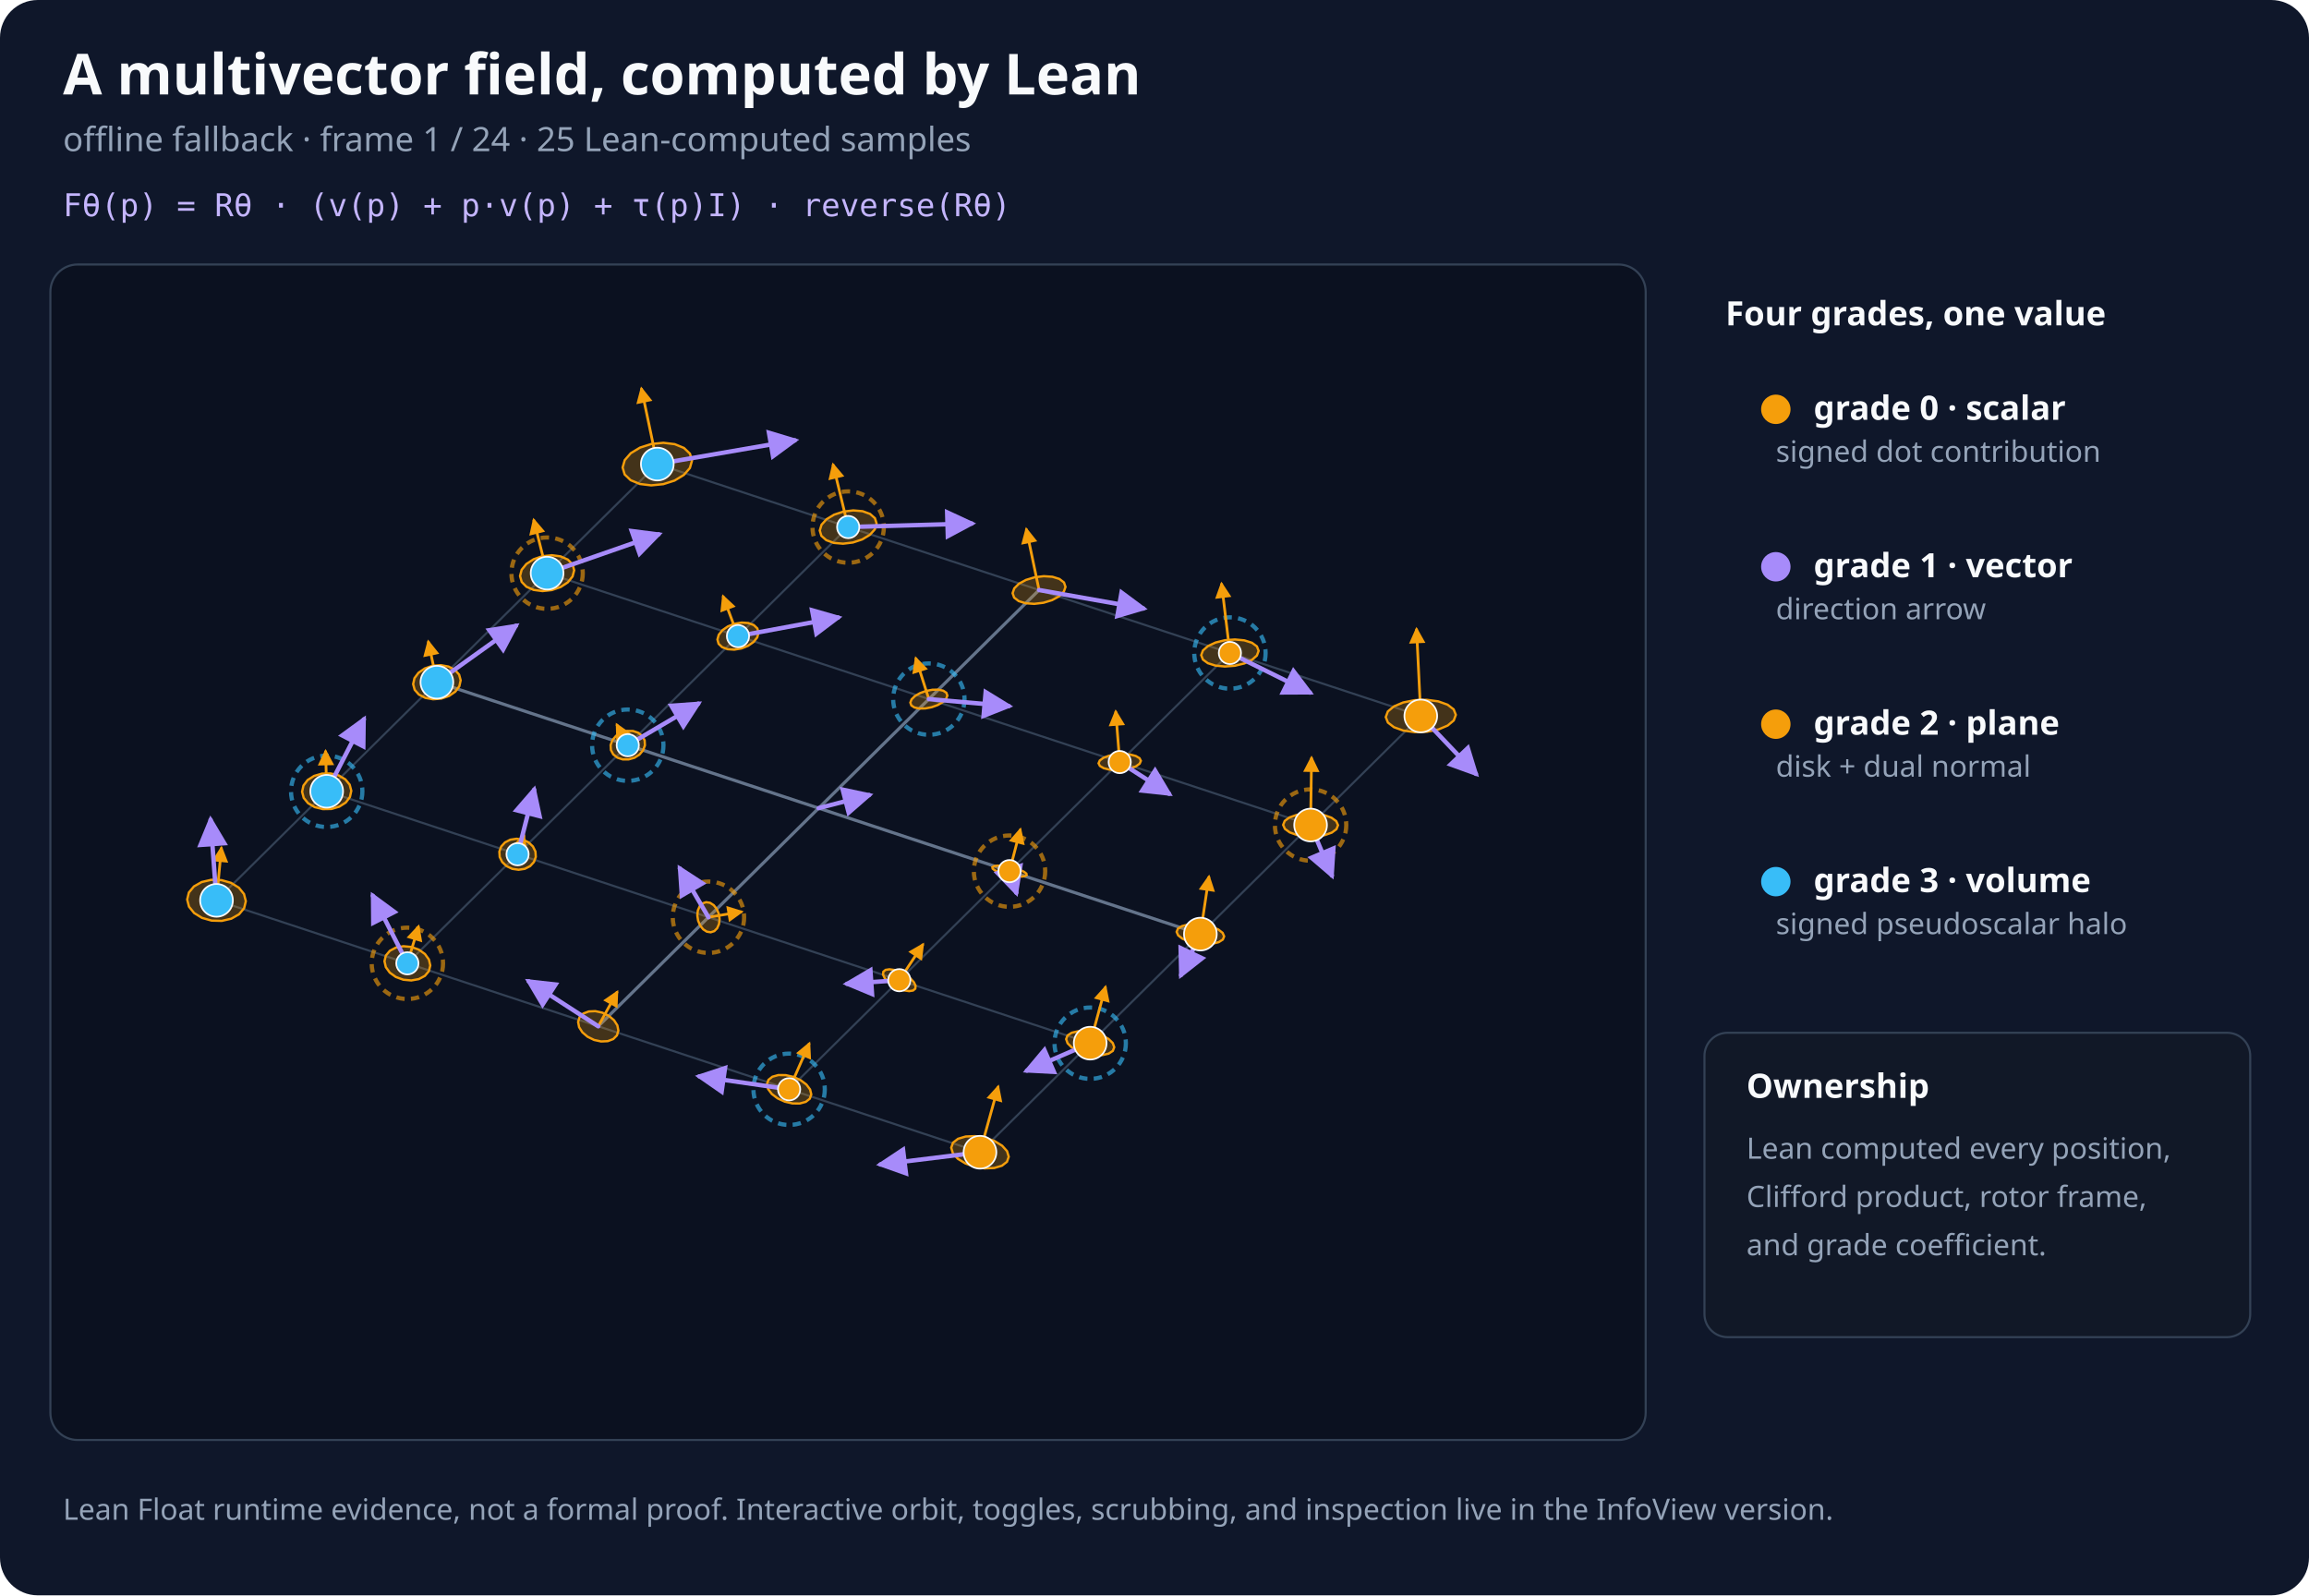
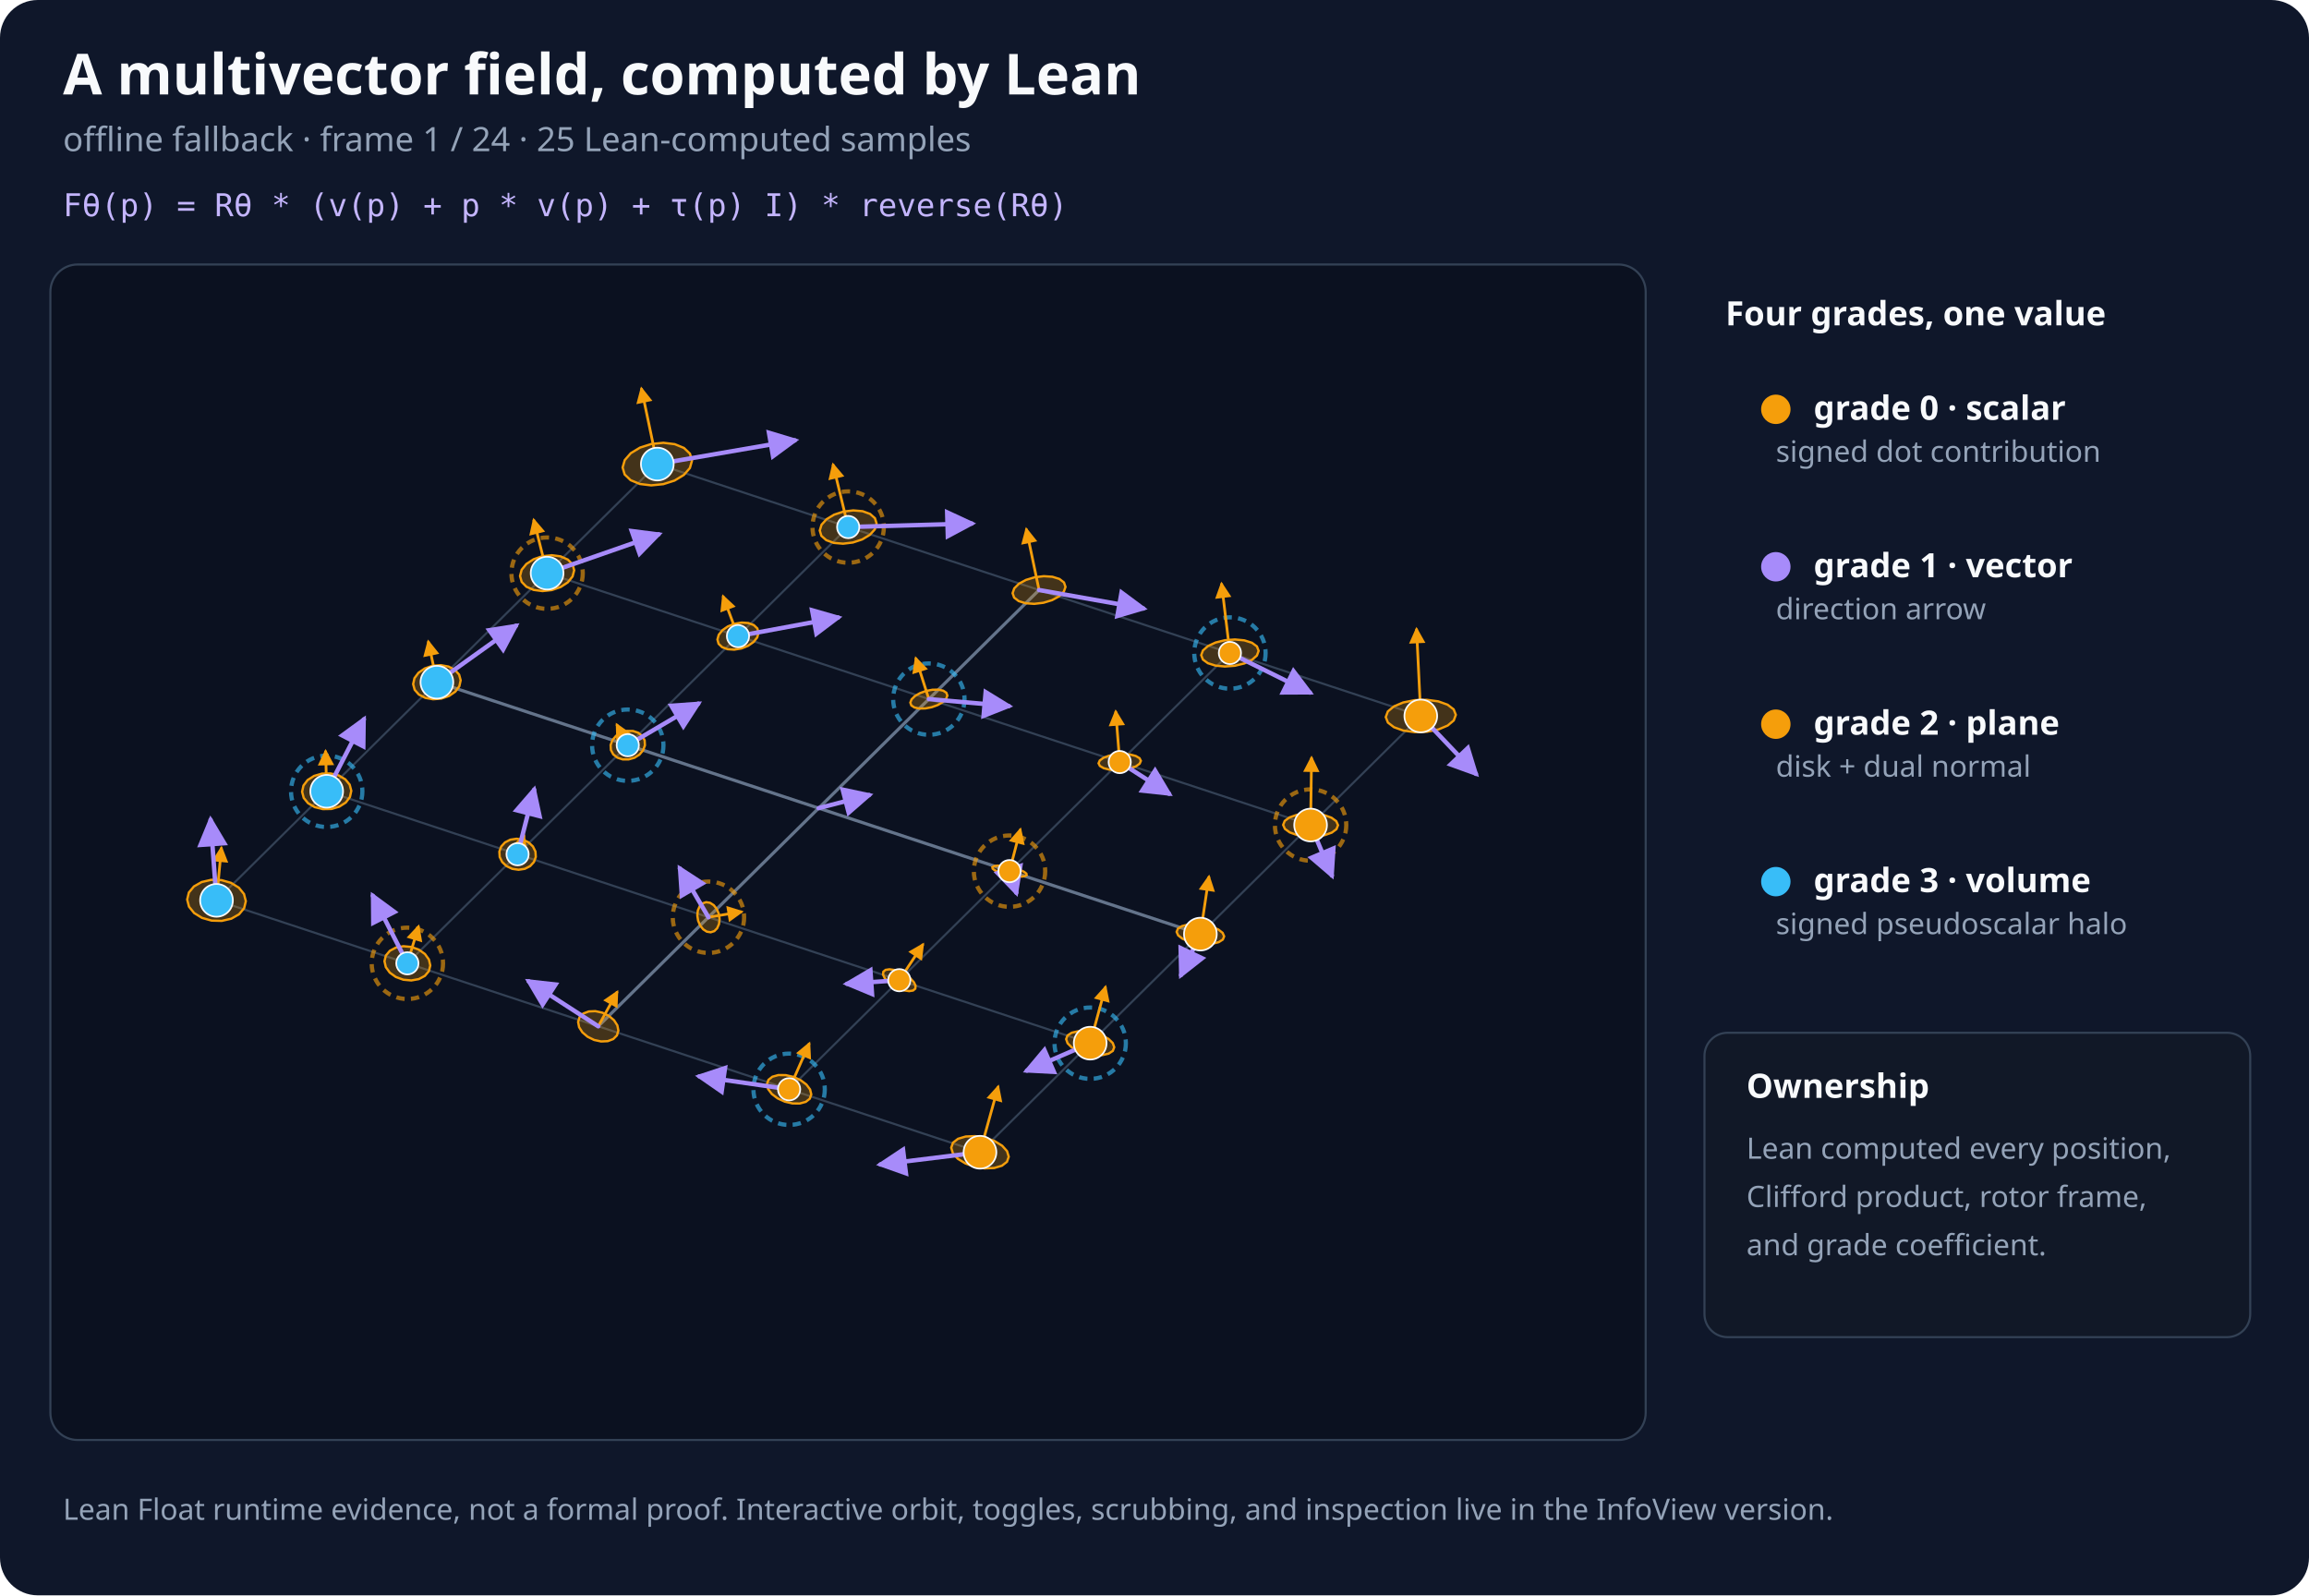
<svg xmlns="http://www.w3.org/2000/svg" width="1100" height="760" viewBox="0 0 1100 760">
  <defs>
    <marker id="arrow-purple" markerWidth="7" markerHeight="7" refX="6" refY="3.5" orient="auto">
      <path d="M0,0 L0,7 L7,3.5 z" fill="#a78bfa" />
    </marker>
    <marker id="arrow-warm" markerWidth="6" markerHeight="6" refX="5" refY="3" orient="auto">
      <path d="M0,0 L0,6 L6,3 z" fill="#f59e0b" />
    </marker>
-     <marker id="arrow-cool" markerWidth="6" markerHeight="6" refX="5" refY="3" orient="auto">
-       <path d="M0,0 L0,6 L6,3 z" fill="#38bdf8" />
-     </marker>
    <style>.title{font:700 27px system-ui,sans-serif;fill:#f8fafc}.subtitle{font:16px system-ui,sans-serif;fill:#94a3b8}.formula{font:15px ui-monospace,monospace;fill:#c4b5fd}.legend-label{font:700 16px system-ui,sans-serif;fill:#f8fafc}.legend-detail{font:14px system-ui,sans-serif;fill:#94a3b8}.footer{font:14px system-ui,sans-serif;fill:#94a3b8}</style>
  </defs>
  <rect width="1100" height="760" rx="18" fill="#0f172a" />
  <rect x="24" y="126" width="760" height="560" rx="13" fill="#0b1120" stroke="#334155" />
  <text x="30" y="45" class="title">A multivector field, computed by Lean</text>
  <text x="30" y="72" class="subtitle">offline fallback · frame 1 / 24 · 25 Lean-computed samples</text>
-   <text x="30" y="103" class="formula">Fθ(p) = Rθ · (v(p) + p·v(p) + τ(p)I) · reverse(Rθ)</text>
+   <text x="30" y="103" class="formula">Fθ(p) = Rθ * (v(p) + p * v(p) + τ(p) I) * reverse(Rθ)</text>
  <line class="grid" x1="313.14" y1="221.08" x2="103.14" y2="428.92" stroke="#334155" stroke-width="1" stroke-linecap="round" />
  <line class="grid" x1="404.07" y1="251.08" x2="194.07" y2="458.92" stroke="#334155" stroke-width="1" stroke-linecap="round" />
  <line class="grid" x1="495" y1="281.08" x2="285" y2="488.92" stroke="#64748b" stroke-width="1.5" stroke-linecap="round" />
  <line class="grid" x1="585.93" y1="311.08" x2="375.93" y2="518.92" stroke="#334155" stroke-width="1" stroke-linecap="round" />
  <line class="grid" x1="676.86" y1="341.08" x2="466.86" y2="548.92" stroke="#334155" stroke-width="1" stroke-linecap="round" />
  <line class="grid" x1="313.14" y1="221.08" x2="676.86" y2="341.08" stroke="#334155" stroke-width="1" stroke-linecap="round" />
  <line class="grid" x1="260.64" y1="273.04" x2="624.36" y2="393.04" stroke="#334155" stroke-width="1" stroke-linecap="round" />
  <line class="grid" x1="208.14" y1="325" x2="571.86" y2="445" stroke="#64748b" stroke-width="1.5" stroke-linecap="round" />
  <line class="grid" x1="155.64" y1="376.96" x2="519.36" y2="496.96" stroke="#334155" stroke-width="1" stroke-linecap="round" />
  <line class="grid" x1="103.14" y1="428.92" x2="466.86" y2="548.92" stroke="#334155" stroke-width="1" stroke-linecap="round" />
  <g>
    <polygon points="304.83,230.56 300.44,228.76 297.59,226.04 296.61,222.71 297.62,219.19 300.5,215.9 304.91,213.23 310.31,211.51 316.06,210.94 321.45,211.6 325.84,213.4 328.69,216.12 329.67,219.45 328.66,222.97 325.78,226.26 321.37,228.93 315.97,230.65 310.22,231.22" fill="#f59e0b" fill-opacity="0.24" stroke="#f59e0b" stroke-width="1.1" />
    <line class="grade-two-normal" x1="313.14" y1="221.08" x2="305.64" y2="185.38" stroke="#f59e0b" stroke-width="1.3" stroke-linecap="round" marker-end="url(#arrow-warm)" />
    <line class="grade-one-vector" x1="313.14" y1="221.08" x2="378.68" y2="209.78" stroke="#a78bfa" stroke-width="2.1" stroke-linecap="round" marker-end="url(#arrow-purple)" />
    <circle cx="313.14" cy="221.08" r="7.8" fill="#38bdf8" stroke="#f8fafc" stroke-width="0.8" />
  </g>
  <g>
    <circle cx="404.07" cy="251.08" r="17" fill="none" stroke="#f59e0b" stroke-width="2" stroke-opacity="0.62" stroke-dasharray="4 3" />
    <polygon points="397.22,258.63 393.64,257.33 391.31,255.28 390.53,252.73 391.38,249.97 393.76,247.35 397.38,245.18 401.81,243.72 406.51,243.15 410.92,243.53 414.5,244.83 416.83,246.88 417.61,249.43 416.76,252.19 414.38,254.81 410.76,256.98 406.33,258.44 401.63,259.01" fill="#f59e0b" fill-opacity="0.24" stroke="#f59e0b" stroke-width="1.1" />
    <line class="grade-two-normal" x1="404.07" y1="251.08" x2="396.92" y2="221.54" stroke="#f59e0b" stroke-width="1.3" stroke-linecap="round" marker-end="url(#arrow-warm)" />
    <line class="grade-one-vector" x1="404.07" y1="251.08" x2="462.93" y2="249.41" stroke="#a78bfa" stroke-width="2.1" stroke-linecap="round" marker-end="url(#arrow-purple)" />
    <circle cx="404.07" cy="251.08" r="5.3" fill="#38bdf8" stroke="#f8fafc" stroke-width="0.8" />
  </g>
  <g>
    <polygon points="488.62,287.39 485.29,286.35 483.13,284.68 482.4,282.57 483.2,280.28 485.41,278.09 488.78,276.26 492.9,275.01 497.28,274.49 501.38,274.77 504.71,275.81 506.87,277.48 507.6,279.59 506.8,281.88 504.59,284.07 501.22,285.9 497.1,287.15 492.72,287.67" fill="#f59e0b" fill-opacity="0.24" stroke="#f59e0b" stroke-width="1.1" />
    <line class="grade-two-normal" x1="495" y1="281.08" x2="488.99" y2="252.32" stroke="#f59e0b" stroke-width="1.3" stroke-linecap="round" marker-end="url(#arrow-warm)" />
    <line class="grade-one-vector" x1="495" y1="281.08" x2="544.68" y2="289.88" stroke="#a78bfa" stroke-width="2.1" stroke-linecap="round" marker-end="url(#arrow-purple)" />
  </g>
  <g>
    <circle cx="585.93" cy="311.08" r="17" fill="none" stroke="#38bdf8" stroke-width="2" stroke-opacity="0.62" stroke-dasharray="4 3" />
    <polygon points="579.08,317.1 575.44,315.95 573.07,314.22 572.25,312.1 573.08,309.87 575.46,307.78 579.1,306.09 583.57,305 588.32,304.64 592.78,305.06 596.42,306.21 598.79,307.94 599.61,310.06 598.78,312.29 596.4,314.38 592.76,316.07 588.29,317.16 583.54,317.52" fill="#f59e0b" fill-opacity="0.24" stroke="#f59e0b" stroke-width="1.1" />
    <line class="grade-two-normal" x1="585.93" y1="311.08" x2="581.98" y2="278.36" stroke="#f59e0b" stroke-width="1.3" stroke-linecap="round" marker-end="url(#arrow-warm)" />
    <line class="grade-one-vector" x1="585.93" y1="311.08" x2="624.05" y2="329.93" stroke="#a78bfa" stroke-width="2.1" stroke-linecap="round" marker-end="url(#arrow-purple)" />
    <circle cx="585.93" cy="311.08" r="5.3" fill="#f59e0b" stroke="#f8fafc" stroke-width="0.8" />
  </g>
  <g>
    <polygon points="668.55,348.04 664.1,346.45 661.19,344.22 660.17,341.61 661.16,338.93 664.04,336.52 668.47,334.65 673.92,333.56 679.71,333.38 685.17,334.12 689.62,335.71 692.53,337.94 693.55,340.55 692.56,343.23 689.68,345.64 685.25,347.51 679.8,348.6 674.01,348.78" fill="#f59e0b" fill-opacity="0.24" stroke="#f59e0b" stroke-width="1.1" />
    <line class="grade-two-normal" x1="676.86" y1="341.08" x2="674.85" y2="299.95" stroke="#f59e0b" stroke-width="1.3" stroke-linecap="round" marker-end="url(#arrow-warm)" />
    <line class="grade-one-vector" x1="676.86" y1="341.08" x2="703.13" y2="368.65" stroke="#a78bfa" stroke-width="2.1" stroke-linecap="round" marker-end="url(#arrow-purple)" />
    <circle cx="676.86" cy="341.08" r="7.8" fill="#f59e0b" stroke="#f8fafc" stroke-width="0.8" />
  </g>
  <g>
    <circle cx="260.64" cy="273.04" r="17" fill="none" stroke="#f59e0b" stroke-width="2" stroke-opacity="0.62" stroke-dasharray="4 3" />
    <polygon points="254.2,281.02 250.77,279.51 248.53,277.21 247.74,274.41 248.51,271.45 250.75,268.68 254.18,266.43 258.39,264.98 262.86,264.5 267.08,265.06 270.51,266.57 272.75,268.87 273.54,271.67 272.77,274.63 270.53,277.4 267.1,279.65 262.89,281.1 258.42,281.58" fill="#f59e0b" fill-opacity="0.24" stroke="#f59e0b" stroke-width="1.1" />
    <line class="grade-two-normal" x1="260.64" y1="273.04" x2="254.34" y2="247.92" stroke="#f59e0b" stroke-width="1.3" stroke-linecap="round" marker-end="url(#arrow-warm)" />
    <line class="grade-one-vector" x1="260.64" y1="273.04" x2="313.74" y2="254.54" stroke="#a78bfa" stroke-width="2.1" stroke-linecap="round" marker-end="url(#arrow-purple)" />
    <circle cx="260.64" cy="273.04" r="7.8" fill="#38bdf8" stroke="#f8fafc" stroke-width="0.8" />
  </g>
  <g>
    <polygon points="346.61,309.27 344.02,308.3 342.34,306.7 341.78,304.65 342.4,302.42 344.12,300.25 346.74,298.43 349.95,297.16 353.35,296.6 356.53,296.81 359.12,297.78 360.8,299.38 361.36,301.43 360.74,303.66 359.02,305.83 356.4,307.65 353.19,308.92 349.79,309.48" fill="#f59e0b" fill-opacity="0.24" stroke="#f59e0b" stroke-width="1.1" />
    <line class="grade-two-normal" x1="351.57" y1="303.04" x2="344.55" y2="284.3" stroke="#f59e0b" stroke-width="1.3" stroke-linecap="round" marker-end="url(#arrow-warm)" />
    <line class="grade-one-vector" x1="351.57" y1="303.04" x2="399.27" y2="294.18" stroke="#a78bfa" stroke-width="2.1" stroke-linecap="round" marker-end="url(#arrow-purple)" />
    <circle cx="351.57" cy="303.04" r="5.3" fill="#38bdf8" stroke="#f8fafc" stroke-width="0.8" />
  </g>
  <g>
    <circle cx="442.5" cy="333.04" r="17" fill="none" stroke="#38bdf8" stroke-width="2" stroke-opacity="0.62" stroke-dasharray="4 3" />
    <polygon points="437.95,337.54 435.64,337.04 434.16,336.06 433.68,334.72 434.27,333.17 435.85,331.61 438.23,330.22 441.13,329.17 444.19,328.59 447.05,328.54 449.36,329.04 450.84,330.02 451.32,331.36 450.73,332.91 449.15,334.47 446.77,335.86 443.87,336.91 440.81,337.49" fill="#f59e0b" fill-opacity="0.24" stroke="#f59e0b" stroke-width="1.1" />
    <line class="grade-two-normal" x1="442.5" y1="333.04" x2="436.37" y2="313.81" stroke="#f59e0b" stroke-width="1.3" stroke-linecap="round" marker-end="url(#arrow-warm)" />
    <line class="grade-one-vector" x1="442.5" y1="333.04" x2="480.58" y2="336.37" stroke="#a78bfa" stroke-width="2.1" stroke-linecap="round" marker-end="url(#arrow-purple)" />
  </g>
  <g>
    <polygon points="528.47,366.64 525.77,365.94 523.99,364.89 523.35,363.62 523.93,362.28 525.66,361.03 528.32,360.02 531.6,359.38 535.1,359.18 538.39,359.44 541.09,360.14 542.87,361.19 543.51,362.46 542.93,363.8 541.2,365.05 538.54,366.06 535.26,366.7 531.76,366.9" fill="#f59e0b" fill-opacity="0.24" stroke="#f59e0b" stroke-width="1.1" />
    <line class="grade-two-normal" x1="533.43" y1="363.04" x2="531.55" y2="339.22" stroke="#f59e0b" stroke-width="1.3" stroke-linecap="round" marker-end="url(#arrow-warm)" />
    <line class="grade-one-vector" x1="533.43" y1="363.04" x2="556.94" y2="378.12" stroke="#a78bfa" stroke-width="2.1" stroke-linecap="round" marker-end="url(#arrow-purple)" />
    <circle cx="533.43" cy="363.04" r="5.3" fill="#f59e0b" stroke="#f8fafc" stroke-width="0.8" />
  </g>
  <g>
    <circle cx="624.36" cy="393.04" r="17" fill="none" stroke="#f59e0b" stroke-width="2" stroke-opacity="0.62" stroke-dasharray="4 3" />
    <polygon points="617.92,397.8 614.42,396.54 612.12,394.86 611.29,392.97 612.04,391.08 614.28,389.42 617.73,388.21 621.98,387.58 626.52,387.6 630.8,388.28 634.3,389.54 636.6,391.22 637.43,393.11 636.68,395 634.44,396.66 630.99,397.87 626.74,398.5 622.2,398.48" fill="#f59e0b" fill-opacity="0.24" stroke="#f59e0b" stroke-width="1.1" />
    <line class="grade-two-normal" x1="624.36" y1="393.04" x2="624.81" y2="361.24" stroke="#f59e0b" stroke-width="1.3" stroke-linecap="round" marker-end="url(#arrow-warm)" />
    <line class="grade-one-vector" x1="624.36" y1="393.04" x2="634.5" y2="417.06" stroke="#a78bfa" stroke-width="2.1" stroke-linecap="round" marker-end="url(#arrow-purple)" />
    <circle cx="624.36" cy="393.04" r="7.8" fill="#f59e0b" stroke="#f8fafc" stroke-width="0.8" />
  </g>
  <g>
    <polygon points="202.61,332.45 199.56,330.89 197.55,328.61 196.82,325.9 197.45,323.08 199.37,320.5 202.35,318.45 206.03,317.2 209.96,316.88 213.67,317.55 216.72,319.11 218.73,321.39 219.46,324.1 218.83,326.92 216.91,329.5 213.93,331.55 210.25,332.8 206.32,333.12" fill="#f59e0b" fill-opacity="0.24" stroke="#f59e0b" stroke-width="1.1" />
    <line class="grade-two-normal" x1="208.14" y1="325" x2="204.1" y2="305.9" stroke="#f59e0b" stroke-width="1.3" stroke-linecap="round" marker-end="url(#arrow-warm)" />
    <line class="grade-one-vector" x1="208.14" y1="325" x2="245.79" y2="298.11" stroke="#a78bfa" stroke-width="2.1" stroke-linecap="round" marker-end="url(#arrow-purple)" />
    <circle cx="208.14" cy="325" r="7.8" fill="#38bdf8" stroke="#f8fafc" stroke-width="0.8" />
  </g>
  <g>
    <circle cx="299.07" cy="355" r="17" fill="none" stroke="#38bdf8" stroke-width="2" stroke-opacity="0.62" stroke-dasharray="4 3" />
    <polygon points="306.39,357.41 304.65,359.47 302.25,360.99 299.46,361.78 296.62,361.76 294.08,360.92 292.14,359.37 291.03,357.29 290.9,354.93 291.75,352.59 293.49,350.53 295.89,349.01 298.68,348.22 301.52,348.24 304.06,349.08 306,350.63 307.11,352.71 307.24,355.07" fill="#f59e0b" fill-opacity="0.24" stroke="#f59e0b" stroke-width="1.1" />
    <line class="grade-two-normal" x1="299.07" y1="355" x2="293.97" y2="345.47" stroke="#f59e0b" stroke-width="1.3" stroke-linecap="round" marker-end="url(#arrow-warm)" />
    <line class="grade-one-vector" x1="299.07" y1="355" x2="332.64" y2="335.21" stroke="#a78bfa" stroke-width="2.1" stroke-linecap="round" marker-end="url(#arrow-purple)" />
    <circle cx="299.07" cy="355" r="5.3" fill="#38bdf8" stroke="#f8fafc" stroke-width="0.8" />
  </g>
  <g>
    <line class="grade-one-vector" x1="390" y1="385" x2="414.06" y2="378.76" stroke="#a78bfa" stroke-width="2.1" stroke-linecap="round" marker-end="url(#arrow-purple)" />
  </g>
  <g>
    <circle cx="480.93" cy="415" r="17" fill="none" stroke="#f59e0b" stroke-width="2" stroke-opacity="0.62" stroke-dasharray="4 3" />
    <polygon points="473.61,412.59 475.35,412.38 477.75,412.48 480.54,412.89 483.38,413.56 485.92,414.39 487.86,415.31 488.97,416.18 489.1,416.91 488.25,417.41 486.51,417.62 484.11,417.52 481.32,417.11 478.48,416.44 475.94,415.61 474,414.69 472.89,413.82 472.76,413.09" fill="#f59e0b" fill-opacity="0.24" stroke="#f59e0b" stroke-width="1.1" />
    <line class="grade-two-normal" x1="480.93" y1="415" x2="486.03" y2="395.38" stroke="#f59e0b" stroke-width="1.3" stroke-linecap="round" marker-end="url(#arrow-warm)" />
    <line class="grade-one-vector" x1="480.93" y1="415" x2="484.15" y2="425.25" stroke="#a78bfa" stroke-width="2.1" stroke-linecap="round" marker-end="url(#arrow-purple)" />
    <circle cx="480.93" cy="415" r="5.3" fill="#f59e0b" stroke="#f8fafc" stroke-width="0.8" />
  </g>
  <g>
    <polygon points="566.33,448.5 563.28,447.17 561.27,445.59 560.54,443.93 561.17,442.4 563.09,441.18 566.07,440.43 569.75,440.22 573.68,440.6 577.39,441.5 580.44,442.83 582.45,444.41 583.18,446.07 582.55,447.6 580.63,448.82 577.65,449.57 573.97,449.78 570.04,449.4" fill="#f59e0b" fill-opacity="0.24" stroke="#f59e0b" stroke-width="1.1" />
    <line class="grade-two-normal" x1="571.86" y1="445" x2="575.9" y2="417.9" stroke="#f59e0b" stroke-width="1.3" stroke-linecap="round" marker-end="url(#arrow-warm)" />
    <line class="grade-one-vector" x1="571.86" y1="445" x2="562.63" y2="464.52" stroke="#a78bfa" stroke-width="2.1" stroke-linecap="round" marker-end="url(#arrow-purple)" />
    <circle cx="571.86" cy="445" r="7.8" fill="#f59e0b" stroke="#f8fafc" stroke-width="0.8" />
  </g>
  <g>
    <circle cx="155.64" cy="376.96" r="17" fill="none" stroke="#38bdf8" stroke-width="2" stroke-opacity="0.62" stroke-dasharray="4 3" />
    <polygon points="149.93,384.51 146.77,382.65 144.69,380.11 143.92,377.18 144.57,374.23 146.55,371.61 149.63,369.64 153.43,368.54 157.5,368.47 161.35,369.41 164.51,371.27 166.59,373.81 167.36,376.74 166.71,379.69 164.73,382.31 161.65,384.28 157.85,385.38 153.78,385.45" fill="#f59e0b" fill-opacity="0.24" stroke="#f59e0b" stroke-width="1.1" />
    <line class="grade-two-normal" x1="155.64" y1="376.96" x2="155.12" y2="358.09" stroke="#f59e0b" stroke-width="1.3" stroke-linecap="round" marker-end="url(#arrow-warm)" />
    <line class="grade-one-vector" x1="155.64" y1="376.96" x2="173.35" y2="342.69" stroke="#a78bfa" stroke-width="2.1" stroke-linecap="round" marker-end="url(#arrow-purple)" />
    <circle cx="155.64" cy="376.96" r="7.8" fill="#38bdf8" stroke="#f8fafc" stroke-width="0.8" />
  </g>
  <g>
    <polygon points="255.08,405.66 255.25,408.22 254.37,410.64 252.56,412.61 250.02,413.9 247.06,414.35 244.05,413.91 241.34,412.63 239.26,410.67 238.06,408.26 237.89,405.7 238.77,403.28 240.58,401.31 243.12,400.02 246.08,399.57 249.09,400.01 251.8,401.29 253.88,403.25" fill="#f59e0b" fill-opacity="0.24" stroke="#f59e0b" stroke-width="1.1" />
    <line class="grade-two-normal" x1="246.57" y1="406.96" x2="249.55" y2="398.2" stroke="#f59e0b" stroke-width="1.3" stroke-linecap="round" marker-end="url(#arrow-warm)" />
    <line class="grade-one-vector" x1="246.57" y1="406.96" x2="254.45" y2="376.21" stroke="#a78bfa" stroke-width="2.1" stroke-linecap="round" marker-end="url(#arrow-purple)" />
    <circle cx="246.57" cy="406.96" r="5.3" fill="#38bdf8" stroke="#f8fafc" stroke-width="0.8" />
  </g>
  <g>
    <circle cx="337.5" cy="436.96" r="17" fill="none" stroke="#f59e0b" stroke-width="2" stroke-opacity="0.62" stroke-dasharray="4 3" />
    <polygon points="341.46,433.04 342.43,435.33 342.8,437.82 342.54,440.21 341.66,442.21 340.29,443.57 338.58,444.13 336.73,443.83 334.98,442.7 333.54,440.88 332.57,438.59 332.2,436.1 332.46,433.71 333.34,431.71 334.71,430.35 336.42,429.79 338.27,430.09 340.02,431.22" fill="#f59e0b" fill-opacity="0.24" stroke="#f59e0b" stroke-width="1.1" />
    <line class="grade-two-normal" x1="337.5" y1="436.96" x2="353.05" y2="434.39" stroke="#f59e0b" stroke-width="1.3" stroke-linecap="round" marker-end="url(#arrow-warm)" />
    <line class="grade-one-vector" x1="337.5" y1="436.96" x2="323.87" y2="413.73" stroke="#a78bfa" stroke-width="2.1" stroke-linecap="round" marker-end="url(#arrow-purple)" />
  </g>
  <g>
    <polygon points="426.15,462.1 428.84,463.03 431.49,464.43 433.76,466.14 435.39,467.95 436.18,469.64 436.04,471 434.98,471.88 433.13,472.16 430.71,471.82 428.02,470.89 425.37,469.49 423.1,467.78 421.47,465.97 420.68,464.28 420.82,462.92 421.88,462.04 423.73,461.76" fill="#f59e0b" fill-opacity="0.24" stroke="#f59e0b" stroke-width="1.1" />
    <line class="grade-two-normal" x1="428.43" y1="466.96" x2="439.54" y2="450.15" stroke="#f59e0b" stroke-width="1.3" stroke-linecap="round" marker-end="url(#arrow-warm)" />
    <line class="grade-one-vector" x1="428.43" y1="466.96" x2="403.52" y2="468.67" stroke="#a78bfa" stroke-width="2.1" stroke-linecap="round" marker-end="url(#arrow-purple)" />
    <circle cx="428.43" cy="466.96" r="5.3" fill="#f59e0b" stroke="#f8fafc" stroke-width="0.8" />
  </g>
  <g>
    <circle cx="519.36" cy="496.96" r="17" fill="none" stroke="#38bdf8" stroke-width="2" stroke-opacity="0.62" stroke-dasharray="4 3" />
    <polygon points="513.65,500.71 510.6,498.98 508.6,497.01 507.9,495.03 508.58,493.28 510.56,491.98 513.61,491.28 517.35,491.26 521.33,491.93 525.07,493.21 528.12,494.94 530.12,496.91 530.82,498.89 530.14,500.64 528.16,501.94 525.11,502.64 521.37,502.66 517.39,501.99" fill="#f59e0b" fill-opacity="0.24" stroke="#f59e0b" stroke-width="1.1" />
    <line class="grade-two-normal" x1="519.36" y1="496.96" x2="526.59" y2="470.42" stroke="#f59e0b" stroke-width="1.3" stroke-linecap="round" marker-end="url(#arrow-warm)" />
    <line class="grade-one-vector" x1="519.36" y1="496.96" x2="489.22" y2="510.04" stroke="#a78bfa" stroke-width="2.1" stroke-linecap="round" marker-end="url(#arrow-purple)" />
    <circle cx="519.36" cy="496.96" r="7.8" fill="#f59e0b" stroke="#f8fafc" stroke-width="0.8" />
  </g>
  <g>
    <polygon points="96.22,437.26 92.49,434.96 90.04,431.93 89.17,428.53 89.98,425.18 92.39,422.29 96.08,420.19 100.64,419.14 105.49,419.28 110.06,420.58 113.79,422.88 116.24,425.91 117.11,429.31 116.3,432.66 113.89,435.55 110.2,437.65 105.64,438.7 100.79,438.56" fill="#f59e0b" fill-opacity="0.24" stroke="#f59e0b" stroke-width="1.1" />
    <line class="grade-two-normal" x1="103.14" y1="428.92" x2="105.45" y2="404.14" stroke="#f59e0b" stroke-width="1.3" stroke-linecap="round" marker-end="url(#arrow-warm)" />
    <line class="grade-one-vector" x1="103.14" y1="428.92" x2="100.33" y2="390.58" stroke="#a78bfa" stroke-width="2.1" stroke-linecap="round" marker-end="url(#arrow-purple)" />
    <circle cx="103.14" cy="428.92" r="7.8" fill="#38bdf8" stroke="#f8fafc" stroke-width="0.8" />
  </g>
  <g>
    <circle cx="194.07" cy="458.92" r="17" fill="none" stroke="#f59e0b" stroke-width="2" stroke-opacity="0.62" stroke-dasharray="4 3" />
    <polygon points="188.59,465.43 185.69,463.35 183.81,460.74 183.16,457.91 183.82,455.2 185.73,452.94 188.64,451.4 192.2,450.77 195.99,451.12 199.55,452.41 202.45,454.49 204.33,457.1 204.98,459.93 204.32,462.64 202.41,464.9 199.5,466.44 195.94,467.07 192.15,466.72" fill="#f59e0b" fill-opacity="0.24" stroke="#f59e0b" stroke-width="1.1" />
    <line class="grade-two-normal" x1="194.07" y1="458.92" x2="199.31" y2="441.57" stroke="#f59e0b" stroke-width="1.3" stroke-linecap="round" marker-end="url(#arrow-warm)" />
    <line class="grade-one-vector" x1="194.07" y1="458.92" x2="177.61" y2="426.74" stroke="#a78bfa" stroke-width="2.1" stroke-linecap="round" marker-end="url(#arrow-purple)" />
    <circle cx="194.07" cy="458.92" r="5.3" fill="#38bdf8" stroke="#f8fafc" stroke-width="0.8" />
  </g>
  <g>
    <polygon points="279.95,493.91 277.47,491.81 275.89,489.35 275.41,486.85 276.09,484.59 277.84,482.85 280.46,481.85 283.62,481.7 286.95,482.42 290.05,483.93 292.53,486.03 294.11,488.49 294.59,490.99 293.91,493.25 292.16,494.99 289.54,495.99 286.38,496.14 283.05,495.42" fill="#f59e0b" fill-opacity="0.24" stroke="#f59e0b" stroke-width="1.1" />
    <line class="grade-two-normal" x1="285" y1="488.92" x2="293.91" y2="472.76" stroke="#f59e0b" stroke-width="1.3" stroke-linecap="round" marker-end="url(#arrow-warm)" />
    <line class="grade-one-vector" x1="285" y1="488.92" x2="251.88" y2="467.49" stroke="#a78bfa" stroke-width="2.1" stroke-linecap="round" marker-end="url(#arrow-purple)" />
  </g>
  <g>
    <circle cx="375.93" cy="518.92" r="17" fill="none" stroke="#38bdf8" stroke-width="2" stroke-opacity="0.62" stroke-dasharray="4 3" />
    <polygon points="370.45,523.25 367.69,521.17 365.93,518.82 365.37,516.48 366.08,514.43 367.98,512.93 370.85,512.14 374.32,512.18 377.99,513.03 381.41,514.59 384.17,516.67 385.93,519.02 386.49,521.36 385.78,523.41 383.88,524.91 381.01,525.7 377.54,525.66 373.87,524.81" fill="#f59e0b" fill-opacity="0.24" stroke="#f59e0b" stroke-width="1.1" />
    <line class="grade-two-normal" x1="375.93" y1="518.92" x2="385.43" y2="497.35" stroke="#f59e0b" stroke-width="1.3" stroke-linecap="round" marker-end="url(#arrow-warm)" />
    <line class="grade-one-vector" x1="375.93" y1="518.92" x2="333.16" y2="512.77" stroke="#a78bfa" stroke-width="2.1" stroke-linecap="round" marker-end="url(#arrow-purple)" />
    <circle cx="375.93" cy="518.92" r="5.3" fill="#f59e0b" stroke="#f8fafc" stroke-width="0.8" />
  </g>
  <g>
    <polygon points="459.94,554.27 456.31,552.04 453.96,549.44 453.16,546.77 454.01,544.36 456.41,542.5 460.07,541.42 464.56,541.24 469.31,541.99 473.78,543.57 477.41,545.8 479.76,548.4 480.56,551.07 479.71,553.48 477.31,555.34 473.65,556.42 469.16,556.6 464.41,555.85" fill="#f59e0b" fill-opacity="0.24" stroke="#f59e0b" stroke-width="1.1" />
    <line class="grade-two-normal" x1="466.86" y1="548.92" x2="475.47" y2="517.9" stroke="#f59e0b" stroke-width="1.3" stroke-linecap="round" marker-end="url(#arrow-warm)" />
    <line class="grade-one-vector" x1="466.86" y1="548.92" x2="419.43" y2="554.75" stroke="#a78bfa" stroke-width="2.1" stroke-linecap="round" marker-end="url(#arrow-purple)" />
    <circle cx="466.86" cy="548.92" r="7.8" fill="#f59e0b" stroke="#f8fafc" stroke-width="0.8" />
  </g>
  <text x="822" y="155" class="legend-label">Four grades, one value</text>
  <circle cx="846" cy="195" r="7" fill="#f59e0b" />
  <text x="864" y="200" class="legend-label">grade 0 · scalar</text>
  <text x="846" y="220" class="legend-detail">signed dot contribution</text>
  <circle cx="846" cy="270" r="7" fill="#a78bfa" />
  <text x="864" y="275" class="legend-label">grade 1 · vector</text>
  <text x="846" y="295" class="legend-detail">direction arrow</text>
  <circle cx="846" cy="345" r="7" fill="#f59e0b" />
  <text x="864" y="350" class="legend-label">grade 2 · plane</text>
  <text x="846" y="370" class="legend-detail">disk + dual normal</text>
  <circle cx="846" cy="420" r="7" fill="#38bdf8" />
  <text x="864" y="425" class="legend-label">grade 3 · volume</text>
  <text x="846" y="445" class="legend-detail">signed pseudoscalar halo</text>
  <rect x="812" y="492" width="260" height="145" rx="11" fill="#111827" stroke="#334155" />
  <text x="832" y="523" class="legend-label">Ownership</text>
  <text x="832" y="552" class="legend-detail">Lean computed every position,</text>
  <text x="832" y="575" class="legend-detail">Clifford product, rotor frame,</text>
  <text x="832" y="598" class="legend-detail">and grade coefficient.</text>
  <text x="30" y="724" class="footer">Lean Float runtime evidence, not a formal proof. Interactive orbit, toggles, scrubbing, and inspection live in the InfoView version.</text>
</svg>
